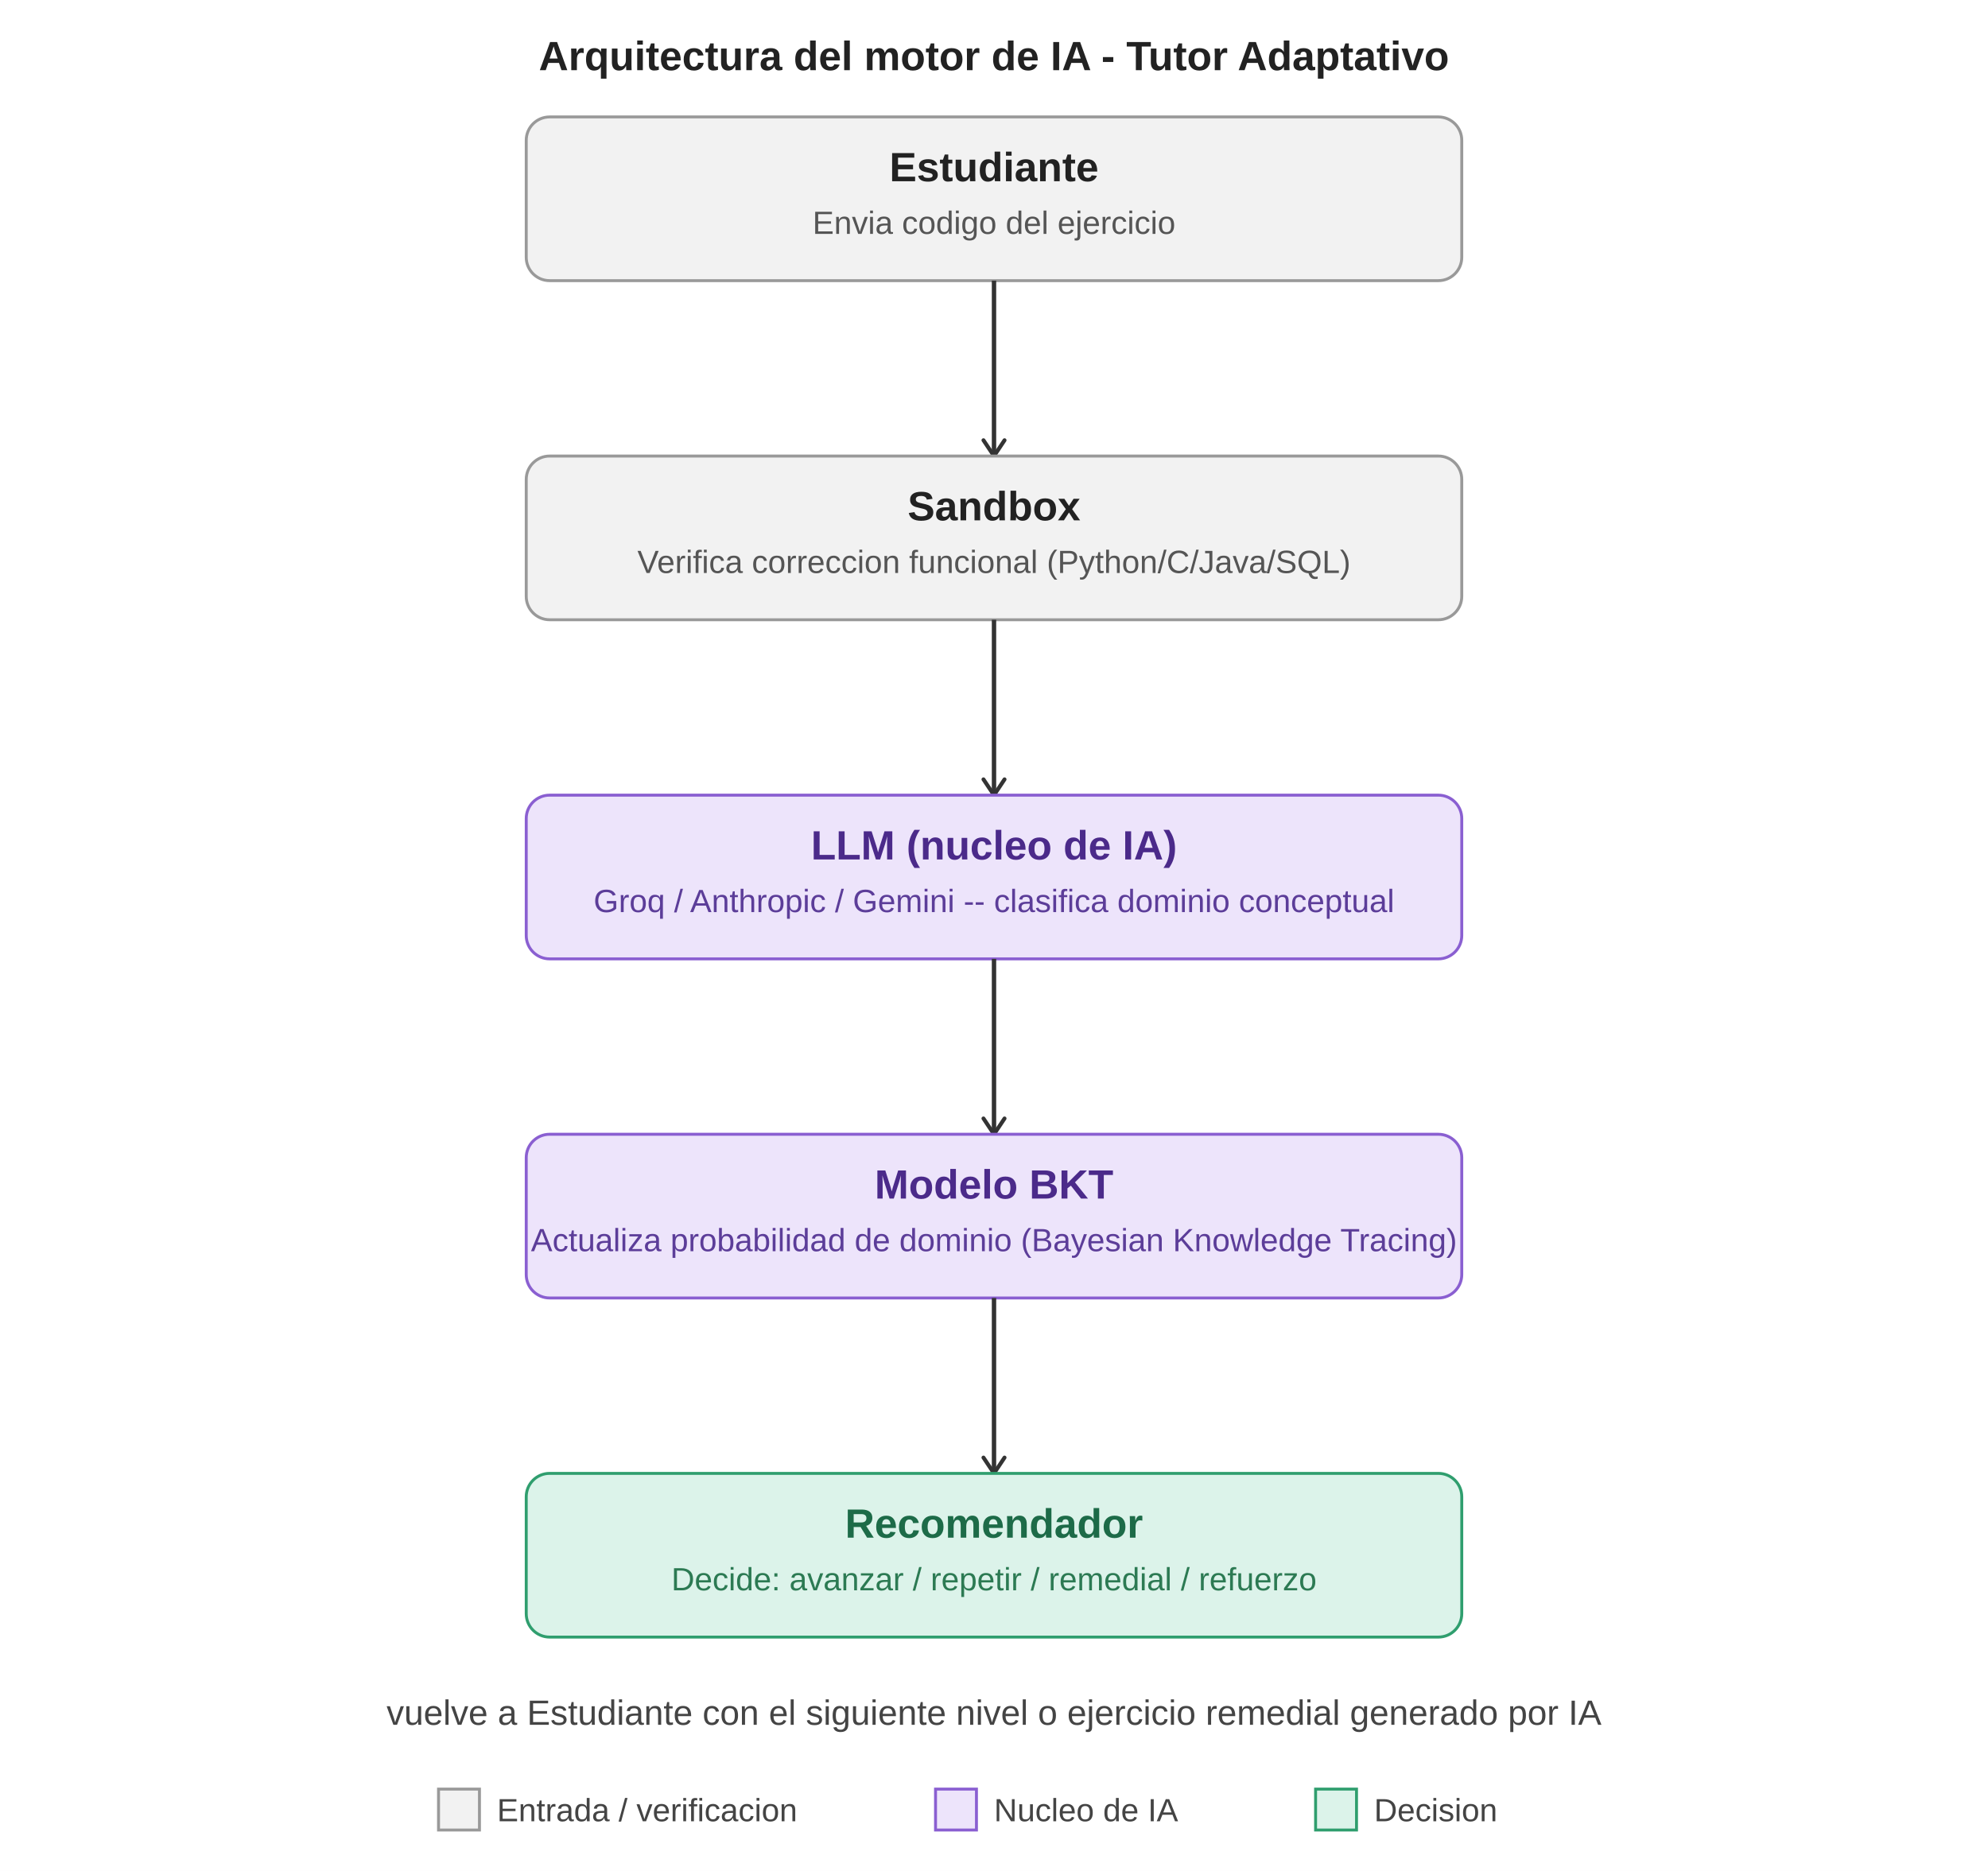
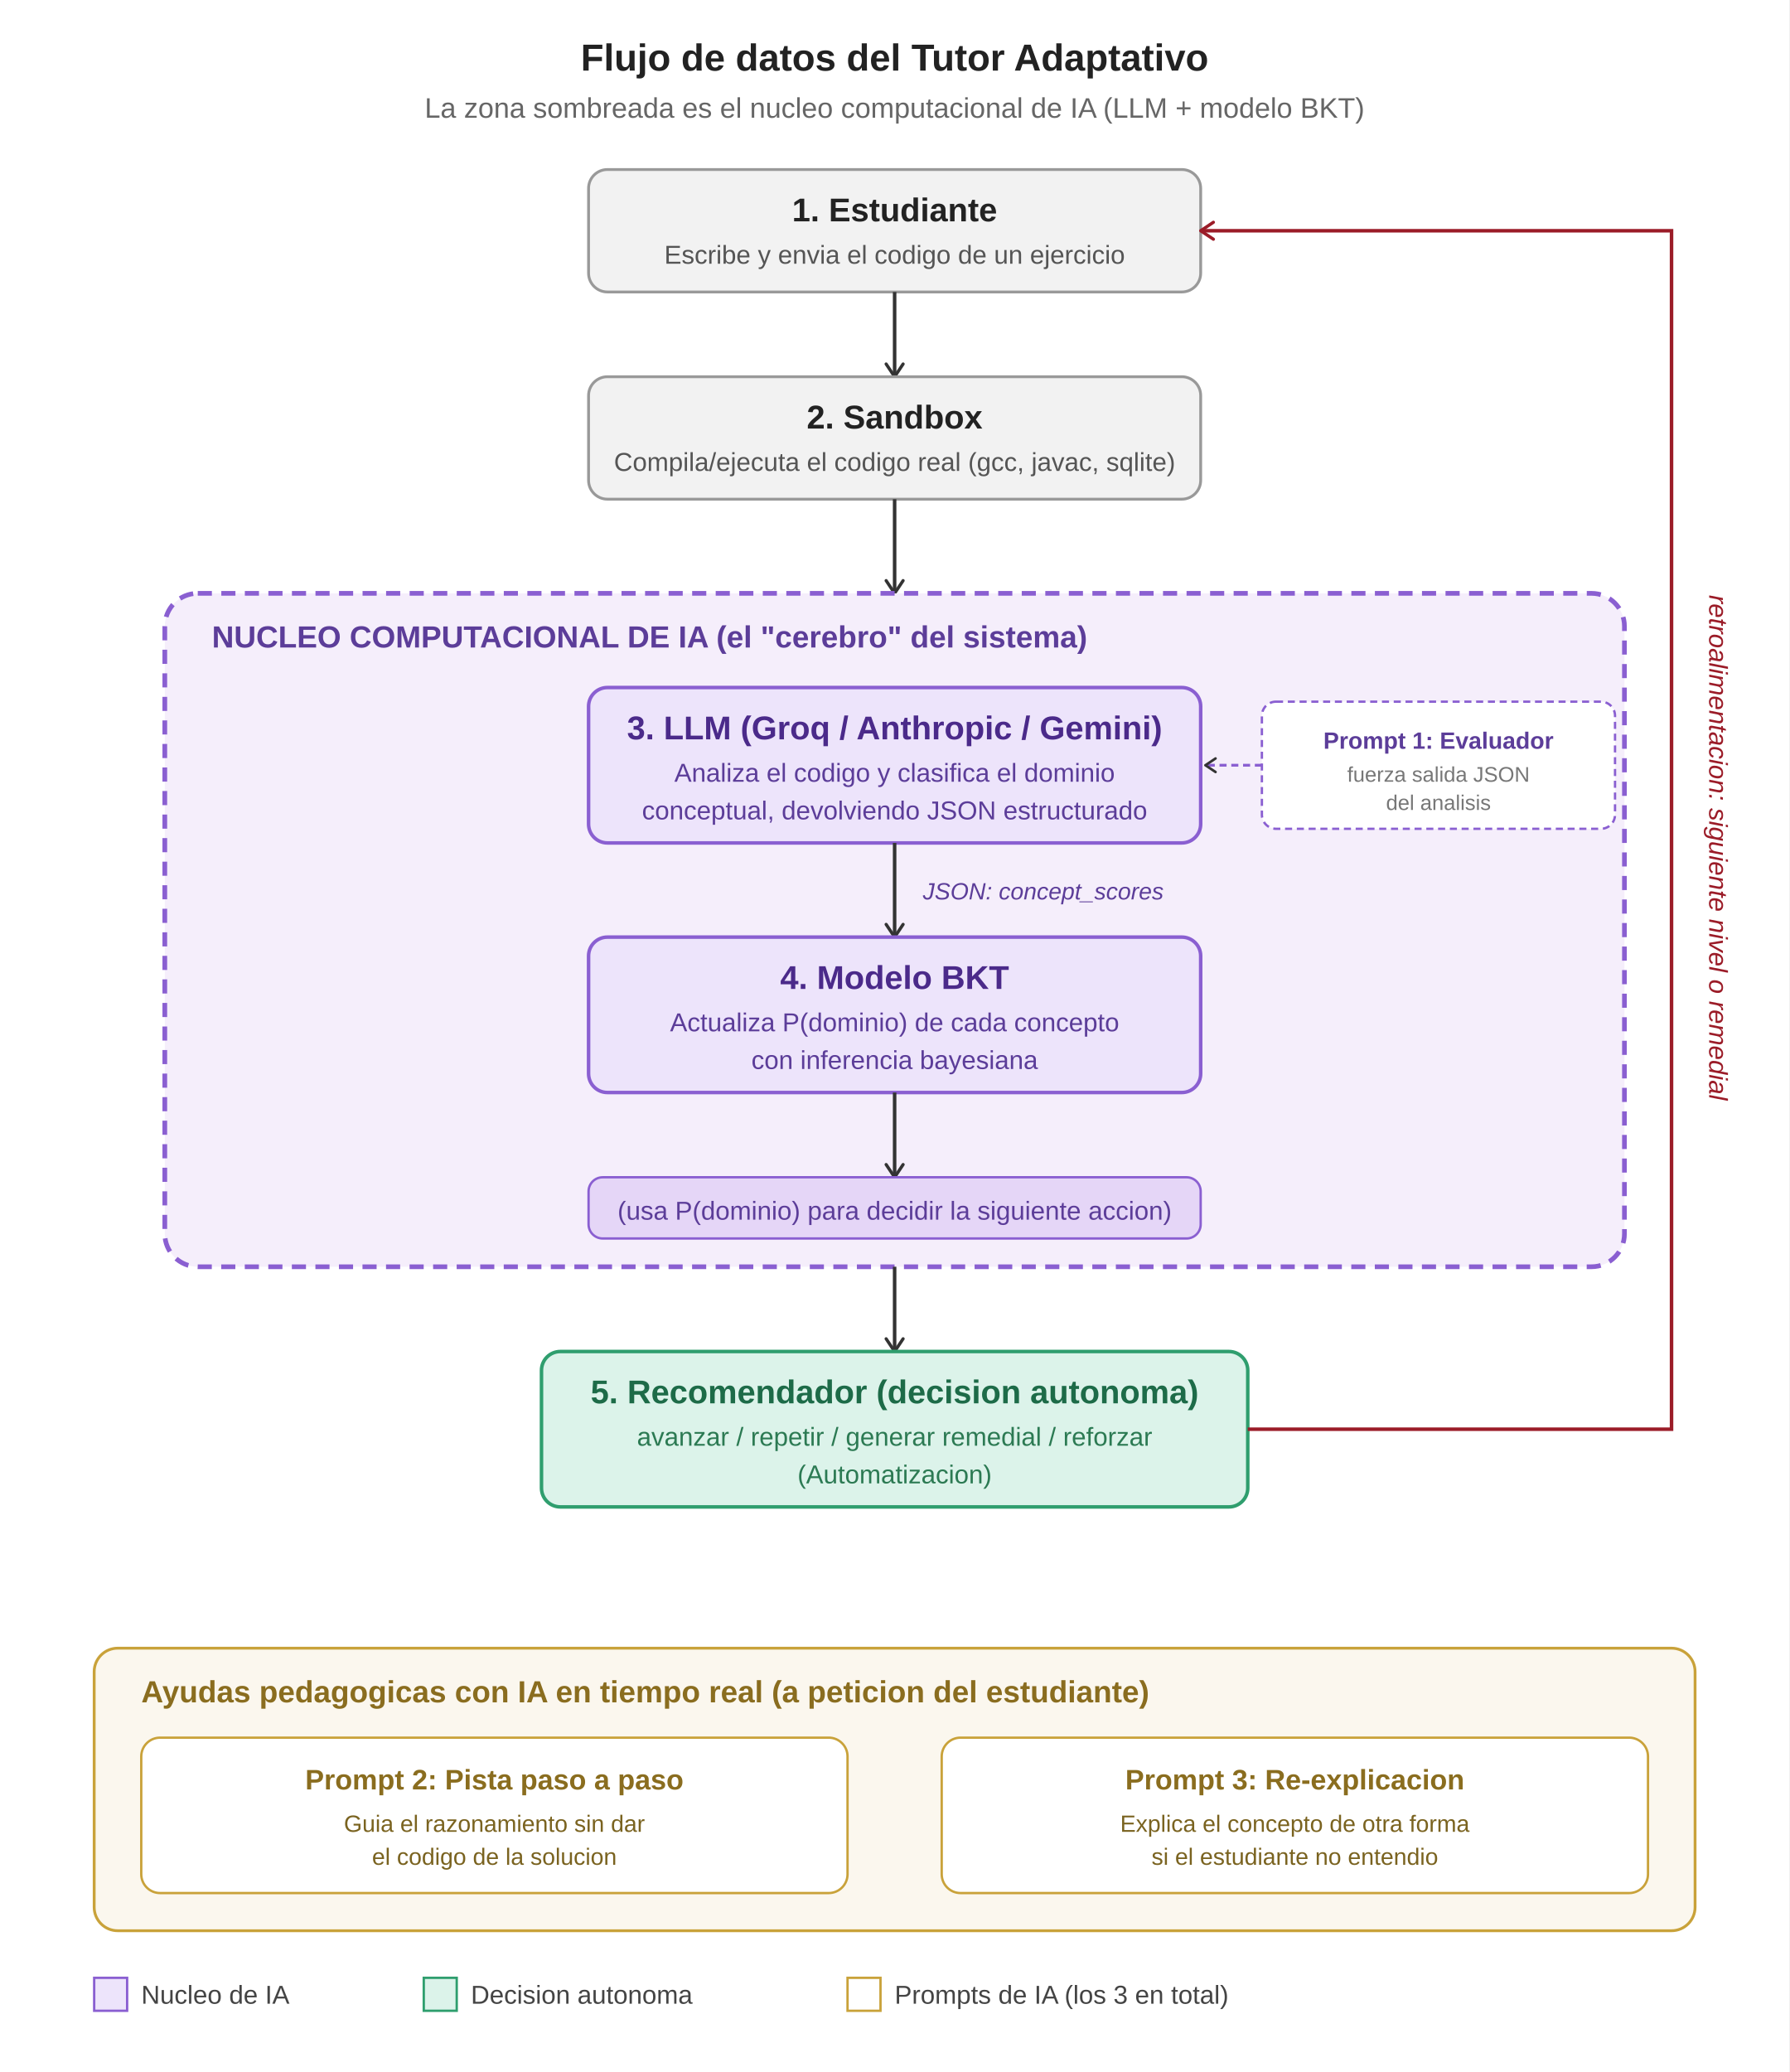
- <svg xmlns="http://www.w3.org/2000/svg" width="680" height="640" viewBox="0 0 680 640">
-   <rect width="680" height="640" fill="#ffffff" />
+ <svg xmlns="http://www.w3.org/2000/svg" width="760" height="880" viewBox="0 0 760 880">
+   <rect width="760" height="880" fill="#ffffff" />
  <defs>
    <marker id="arrow" viewBox="0 0 10 10" refX="8" refY="5" markerWidth="6" markerHeight="6" orient="auto-start-reverse">
      <path d="M2 1L8 5L2 9" fill="none" stroke="#333333" stroke-width="1.5" stroke-linecap="round" stroke-linejoin="round" />
    </marker>
+     <marker id="arrowloop" viewBox="0 0 10 10" refX="8" refY="5" markerWidth="6" markerHeight="6" orient="auto-start-reverse">
+       <path d="M2 1L8 5L2 9" fill="none" stroke="#9b1c28" stroke-width="1.5" stroke-linecap="round" stroke-linejoin="round" />
+     </marker>
  </defs>
-   <text x="340" y="24" text-anchor="middle" font-family="Arial, sans-serif" font-size="14" font-weight="bold" fill="#222222">Arquitectura del motor de IA - Tutor Adaptativo</text>
-   <rect x="180" y="40" width="320" height="56" rx="8" fill="#f2f2f2" stroke="#999999" stroke-width="1" />
-   <text x="340" y="62" text-anchor="middle" font-family="Arial, sans-serif" font-size="14" font-weight="bold" fill="#222222">Estudiante</text>
-   <text x="340" y="80" text-anchor="middle" font-family="Arial, sans-serif" font-size="11" fill="#555555">Envia codigo del ejercicio</text>
-   <line x1="340" y1="96" x2="340" y2="156" stroke="#333333" stroke-width="1.5" marker-end="url(#arrow)" />
-   <rect x="180" y="156" width="320" height="56" rx="8" fill="#f2f2f2" stroke="#999999" stroke-width="1" />
-   <text x="340" y="178" text-anchor="middle" font-family="Arial, sans-serif" font-size="14" font-weight="bold" fill="#222222">Sandbox</text>
-   <text x="340" y="196" text-anchor="middle" font-family="Arial, sans-serif" font-size="11" fill="#555555">Verifica correccion funcional (Python/C/Java/SQL)</text>
-   <line x1="340" y1="212" x2="340" y2="272" stroke="#333333" stroke-width="1.5" marker-end="url(#arrow)" />
-   <rect x="180" y="272" width="320" height="56" rx="8" fill="#ede4fb" stroke="#8a5fd1" stroke-width="1" />
-   <text x="340" y="294" text-anchor="middle" font-family="Arial, sans-serif" font-size="14" font-weight="bold" fill="#4b2a8a">LLM (nucleo de IA)</text>
-   <text x="340" y="312" text-anchor="middle" font-family="Arial, sans-serif" font-size="11" fill="#5c3d99">Groq / Anthropic / Gemini -- clasifica dominio conceptual</text>
-   <line x1="340" y1="328" x2="340" y2="388" stroke="#333333" stroke-width="1.5" marker-end="url(#arrow)" />
-   <rect x="180" y="388" width="320" height="56" rx="8" fill="#ede4fb" stroke="#8a5fd1" stroke-width="1" />
-   <text x="340" y="410" text-anchor="middle" font-family="Arial, sans-serif" font-size="14" font-weight="bold" fill="#4b2a8a">Modelo BKT</text>
-   <text x="340" y="428" text-anchor="middle" font-family="Arial, sans-serif" font-size="11" fill="#5c3d99">Actualiza probabilidad de dominio (Bayesian Knowledge Tracing)</text>
-   <line x1="340" y1="444" x2="340" y2="504" stroke="#333333" stroke-width="1.5" marker-end="url(#arrow)" />
-   <rect x="180" y="504" width="320" height="56" rx="8" fill="#dcf3ea" stroke="#2f9e6e" stroke-width="1" />
-   <text x="340" y="526" text-anchor="middle" font-family="Arial, sans-serif" font-size="14" font-weight="bold" fill="#1d6b48">Recomendador</text>
-   <text x="340" y="544" text-anchor="middle" font-family="Arial, sans-serif" font-size="11" fill="#2c7a53">Decide: avanzar / repetir / remedial / refuerzo</text>
-   <text x="340" y="590" text-anchor="middle" font-family="Arial, sans-serif" font-size="12" fill="#444444">vuelve a Estudiante con el siguiente nivel o ejercicio remedial generado por IA</text>
-   <rect x="150" y="612" width="14" height="14" fill="#f2f2f2" stroke="#999999" />
-   <text x="170" y="623" font-family="Arial, sans-serif" font-size="11" fill="#444444">Entrada / verificacion</text>
-   <rect x="320" y="612" width="14" height="14" fill="#ede4fb" stroke="#8a5fd1" />
-   <text x="340" y="623" font-family="Arial, sans-serif" font-size="11" fill="#444444">Nucleo de IA</text>
-   <rect x="450" y="612" width="14" height="14" fill="#dcf3ea" stroke="#2f9e6e" />
-   <text x="470" y="623" font-family="Arial, sans-serif" font-size="11" fill="#444444">Decision</text>
+   <text x="380" y="30" text-anchor="middle" font-family="Arial, sans-serif" font-size="16" font-weight="bold" fill="#222222">Flujo de datos del Tutor Adaptativo</text>
+   <text x="380" y="50" text-anchor="middle" font-family="Arial, sans-serif" font-size="12" fill="#666666">La zona sombreada es el nucleo computacional de IA (LLM + modelo BKT)</text>
+   <rect x="250" y="72" width="260" height="52" rx="8" fill="#f2f2f2" stroke="#999999" stroke-width="1.2" />
+   <text x="380" y="94" text-anchor="middle" font-family="Arial, sans-serif" font-size="14" font-weight="bold" fill="#222222">1. Estudiante</text>
+   <text x="380" y="112" text-anchor="middle" font-family="Arial, sans-serif" font-size="11" fill="#555555">Escribe y envia el codigo de un ejercicio</text>
+   <line x1="380" y1="124" x2="380" y2="160" stroke="#333333" stroke-width="1.5" marker-end="url(#arrow)" />
+   <rect x="250" y="160" width="260" height="52" rx="8" fill="#f2f2f2" stroke="#999999" stroke-width="1.2" />
+   <text x="380" y="182" text-anchor="middle" font-family="Arial, sans-serif" font-size="14" font-weight="bold" fill="#222222">2. Sandbox</text>
+   <text x="380" y="200" text-anchor="middle" font-family="Arial, sans-serif" font-size="11" fill="#555555">Compila/ejecuta el codigo real (gcc, javac, sqlite)</text>
+   <line x1="380" y1="212" x2="380" y2="252" stroke="#333333" stroke-width="1.5" marker-end="url(#arrow)" />
+   <rect x="70" y="252" width="620" height="286" rx="14" fill="#f5eefb" stroke="#8a5fd1" stroke-width="2" stroke-dasharray="6 4" />
+   <text x="90" y="275" font-family="Arial, sans-serif" font-size="13" font-weight="bold" fill="#5c3d99">NUCLEO COMPUTACIONAL DE IA (el "cerebro" del sistema)</text>
+   <rect x="250" y="292" width="260" height="66" rx="8" fill="#ede4fb" stroke="#8a5fd1" stroke-width="1.5" />
+   <text x="380" y="314" text-anchor="middle" font-family="Arial, sans-serif" font-size="14" font-weight="bold" fill="#4b2a8a">3. LLM (Groq / Anthropic / Gemini)</text>
+   <text x="380" y="332" text-anchor="middle" font-family="Arial, sans-serif" font-size="11" fill="#5c3d99">Analiza el codigo y clasifica el dominio</text>
+   <text x="380" y="348" text-anchor="middle" font-family="Arial, sans-serif" font-size="11" fill="#5c3d99">conceptual, devolviendo JSON estructurado</text>
+   <rect x="536" y="298" width="150" height="54" rx="6" fill="#ffffff" stroke="#8a5fd1" stroke-width="1" stroke-dasharray="3 2" />
+   <text x="611" y="318" text-anchor="middle" font-family="Arial, sans-serif" font-size="10" font-weight="bold" fill="#5c3d99">Prompt 1: Evaluador</text>
+   <text x="611" y="332" text-anchor="middle" font-family="Arial, sans-serif" font-size="9" fill="#777777">fuerza salida JSON</text>
+   <text x="611" y="344" text-anchor="middle" font-family="Arial, sans-serif" font-size="9" fill="#777777">del analisis</text>
+   <line x1="536" y1="325" x2="512" y2="325" stroke="#8a5fd1" stroke-width="1.2" stroke-dasharray="3 2" marker-end="url(#arrow)" />
+   <line x1="380" y1="358" x2="380" y2="398" stroke="#333333" stroke-width="1.5" marker-end="url(#arrow)" />
+   <text x="392" y="382" font-family="Arial, sans-serif" font-size="10" fill="#5c3d99" font-style="italic">JSON: concept_scores</text>
+   <rect x="250" y="398" width="260" height="66" rx="8" fill="#ede4fb" stroke="#8a5fd1" stroke-width="1.5" />
+   <text x="380" y="420" text-anchor="middle" font-family="Arial, sans-serif" font-size="14" font-weight="bold" fill="#4b2a8a">4. Modelo BKT</text>
+   <text x="380" y="438" text-anchor="middle" font-family="Arial, sans-serif" font-size="11" fill="#5c3d99">Actualiza P(dominio) de cada concepto</text>
+   <text x="380" y="454" text-anchor="middle" font-family="Arial, sans-serif" font-size="11" fill="#5c3d99">con inferencia bayesiana</text>
+   <line x1="380" y1="464" x2="380" y2="500" stroke="#333333" stroke-width="1.5" marker-end="url(#arrow)" />
+   <rect x="250" y="500" width="260" height="26" rx="6" fill="#e5d6f7" stroke="#8a5fd1" stroke-width="1" />
+   <text x="380" y="518" text-anchor="middle" font-family="Arial, sans-serif" font-size="11" fill="#5c3d99">(usa P(dominio) para decidir la siguiente accion)</text>
+   <line x1="380" y1="538" x2="380" y2="574" stroke="#333333" stroke-width="1.5" marker-end="url(#arrow)" />
+   <rect x="230" y="574" width="300" height="66" rx="8" fill="#dcf3ea" stroke="#2f9e6e" stroke-width="1.5" />
+   <text x="380" y="596" text-anchor="middle" font-family="Arial, sans-serif" font-size="14" font-weight="bold" fill="#1d6b48">5. Recomendador (decision autonoma)</text>
+   <text x="380" y="614" text-anchor="middle" font-family="Arial, sans-serif" font-size="11" fill="#2c7a53">avanzar / repetir / generar remedial / reforzar</text>
+   <text x="380" y="630" text-anchor="middle" font-family="Arial, sans-serif" font-size="11" fill="#2c7a53">(Automatizacion)</text>
+   <path d="M530 607 H710 V98 H510" fill="none" stroke="#9b1c28" stroke-width="1.5" marker-end="url(#arrowloop)" />
+   <text x="726" y="360" text-anchor="middle" font-family="Arial, sans-serif" font-size="11" fill="#9b1c28" font-style="italic" transform="rotate(90 726 360)">retroalimentacion: siguiente nivel o remedial</text>
+   <rect x="40" y="700" width="680" height="120" rx="10" fill="#fbf7ee" stroke="#c9a23a" stroke-width="1.2" />
+   <text x="60" y="723" font-family="Arial, sans-serif" font-size="13" font-weight="bold" fill="#8a6d1f">Ayudas pedagogicas con IA en tiempo real (a peticion del estudiante)</text>
+   <rect x="60" y="738" width="300" height="66" rx="8" fill="#fff" stroke="#c9a23a" stroke-width="1" />
+   <text x="210" y="760" text-anchor="middle" font-family="Arial, sans-serif" font-size="12" font-weight="bold" fill="#8a6d1f">Prompt 2: Pista paso a paso</text>
+   <text x="210" y="778" text-anchor="middle" font-family="Arial, sans-serif" font-size="10" fill="#7a6320">Guia el razonamiento sin dar</text>
+   <text x="210" y="792" text-anchor="middle" font-family="Arial, sans-serif" font-size="10" fill="#7a6320">el codigo de la solucion</text>
+   <rect x="400" y="738" width="300" height="66" rx="8" fill="#fff" stroke="#c9a23a" stroke-width="1" />
+   <text x="550" y="760" text-anchor="middle" font-family="Arial, sans-serif" font-size="12" font-weight="bold" fill="#8a6d1f">Prompt 3: Re-explicacion</text>
+   <text x="550" y="778" text-anchor="middle" font-family="Arial, sans-serif" font-size="10" fill="#7a6320">Explica el concepto de otra forma</text>
+   <text x="550" y="792" text-anchor="middle" font-family="Arial, sans-serif" font-size="10" fill="#7a6320">si el estudiante no entendio</text>
+   <rect x="40" y="840" width="14" height="14" fill="#ede4fb" stroke="#8a5fd1" />
+   <text x="60" y="851" font-family="Arial, sans-serif" font-size="11" fill="#444444">Nucleo de IA</text>
+   <rect x="180" y="840" width="14" height="14" fill="#dcf3ea" stroke="#2f9e6e" />
+   <text x="200" y="851" font-family="Arial, sans-serif" font-size="11" fill="#444444">Decision autonoma</text>
+   <rect x="360" y="840" width="14" height="14" fill="#fff" stroke="#c9a23a" />
+   <text x="380" y="851" font-family="Arial, sans-serif" font-size="11" fill="#444444">Prompts de IA (los 3 en total)</text>
</svg>
